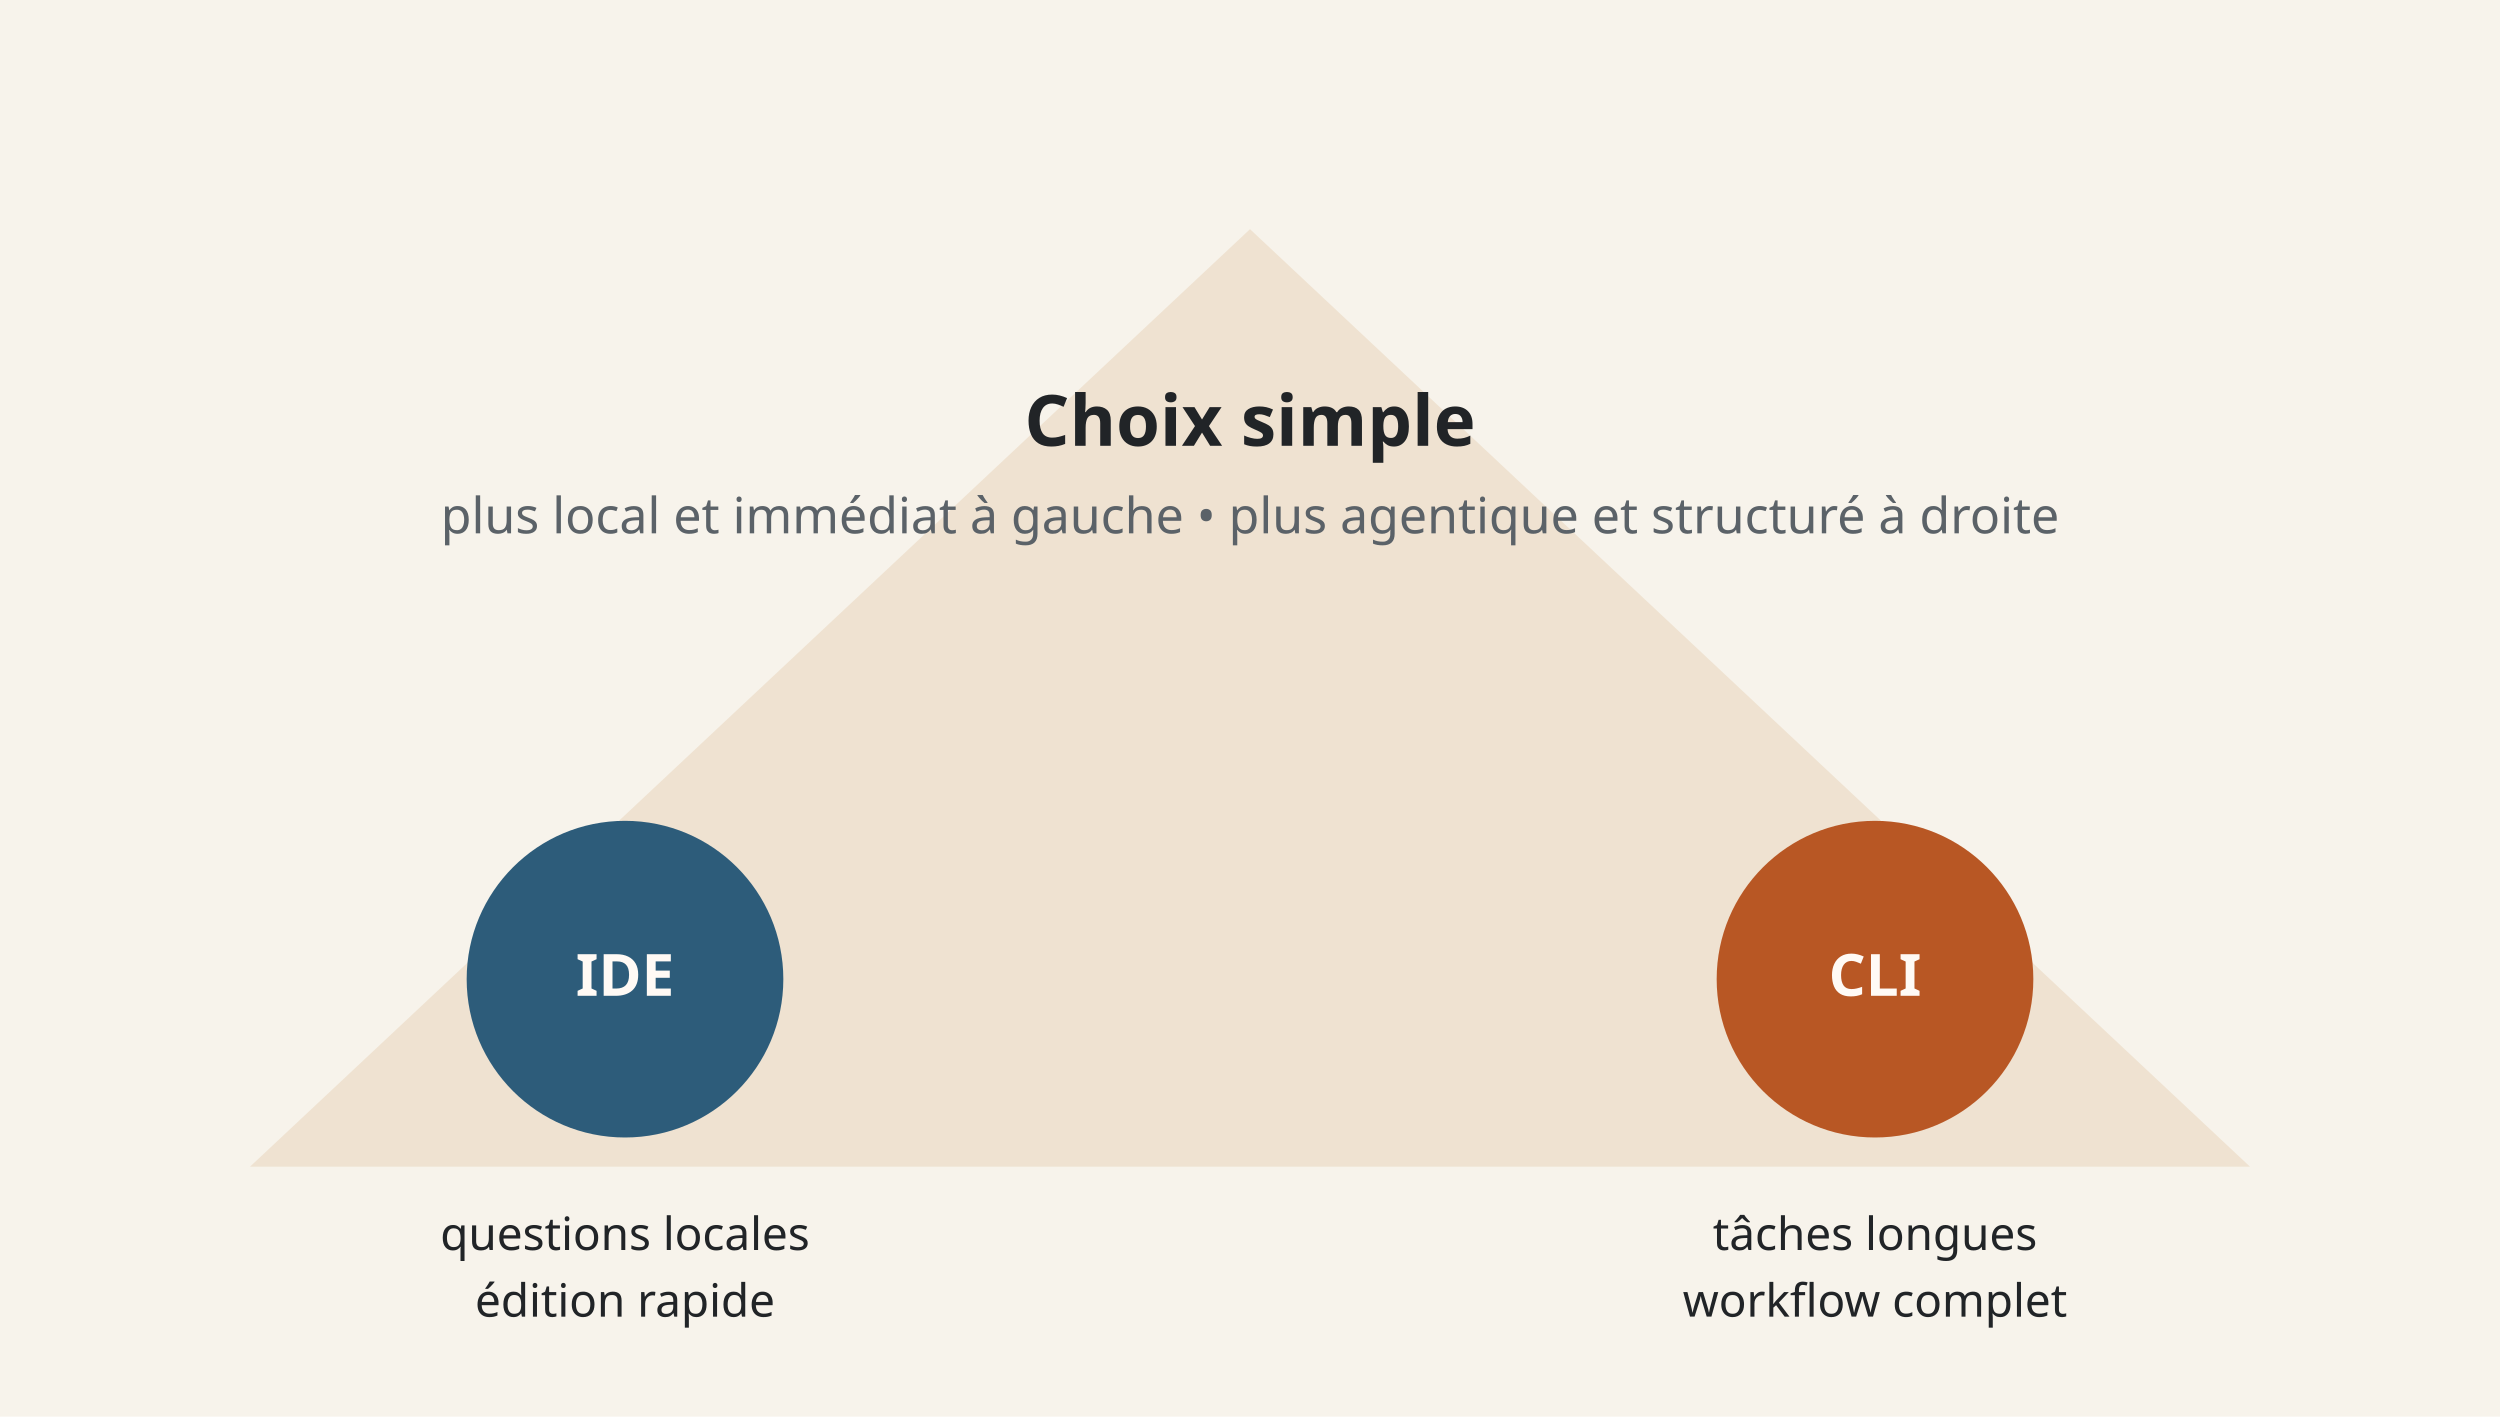
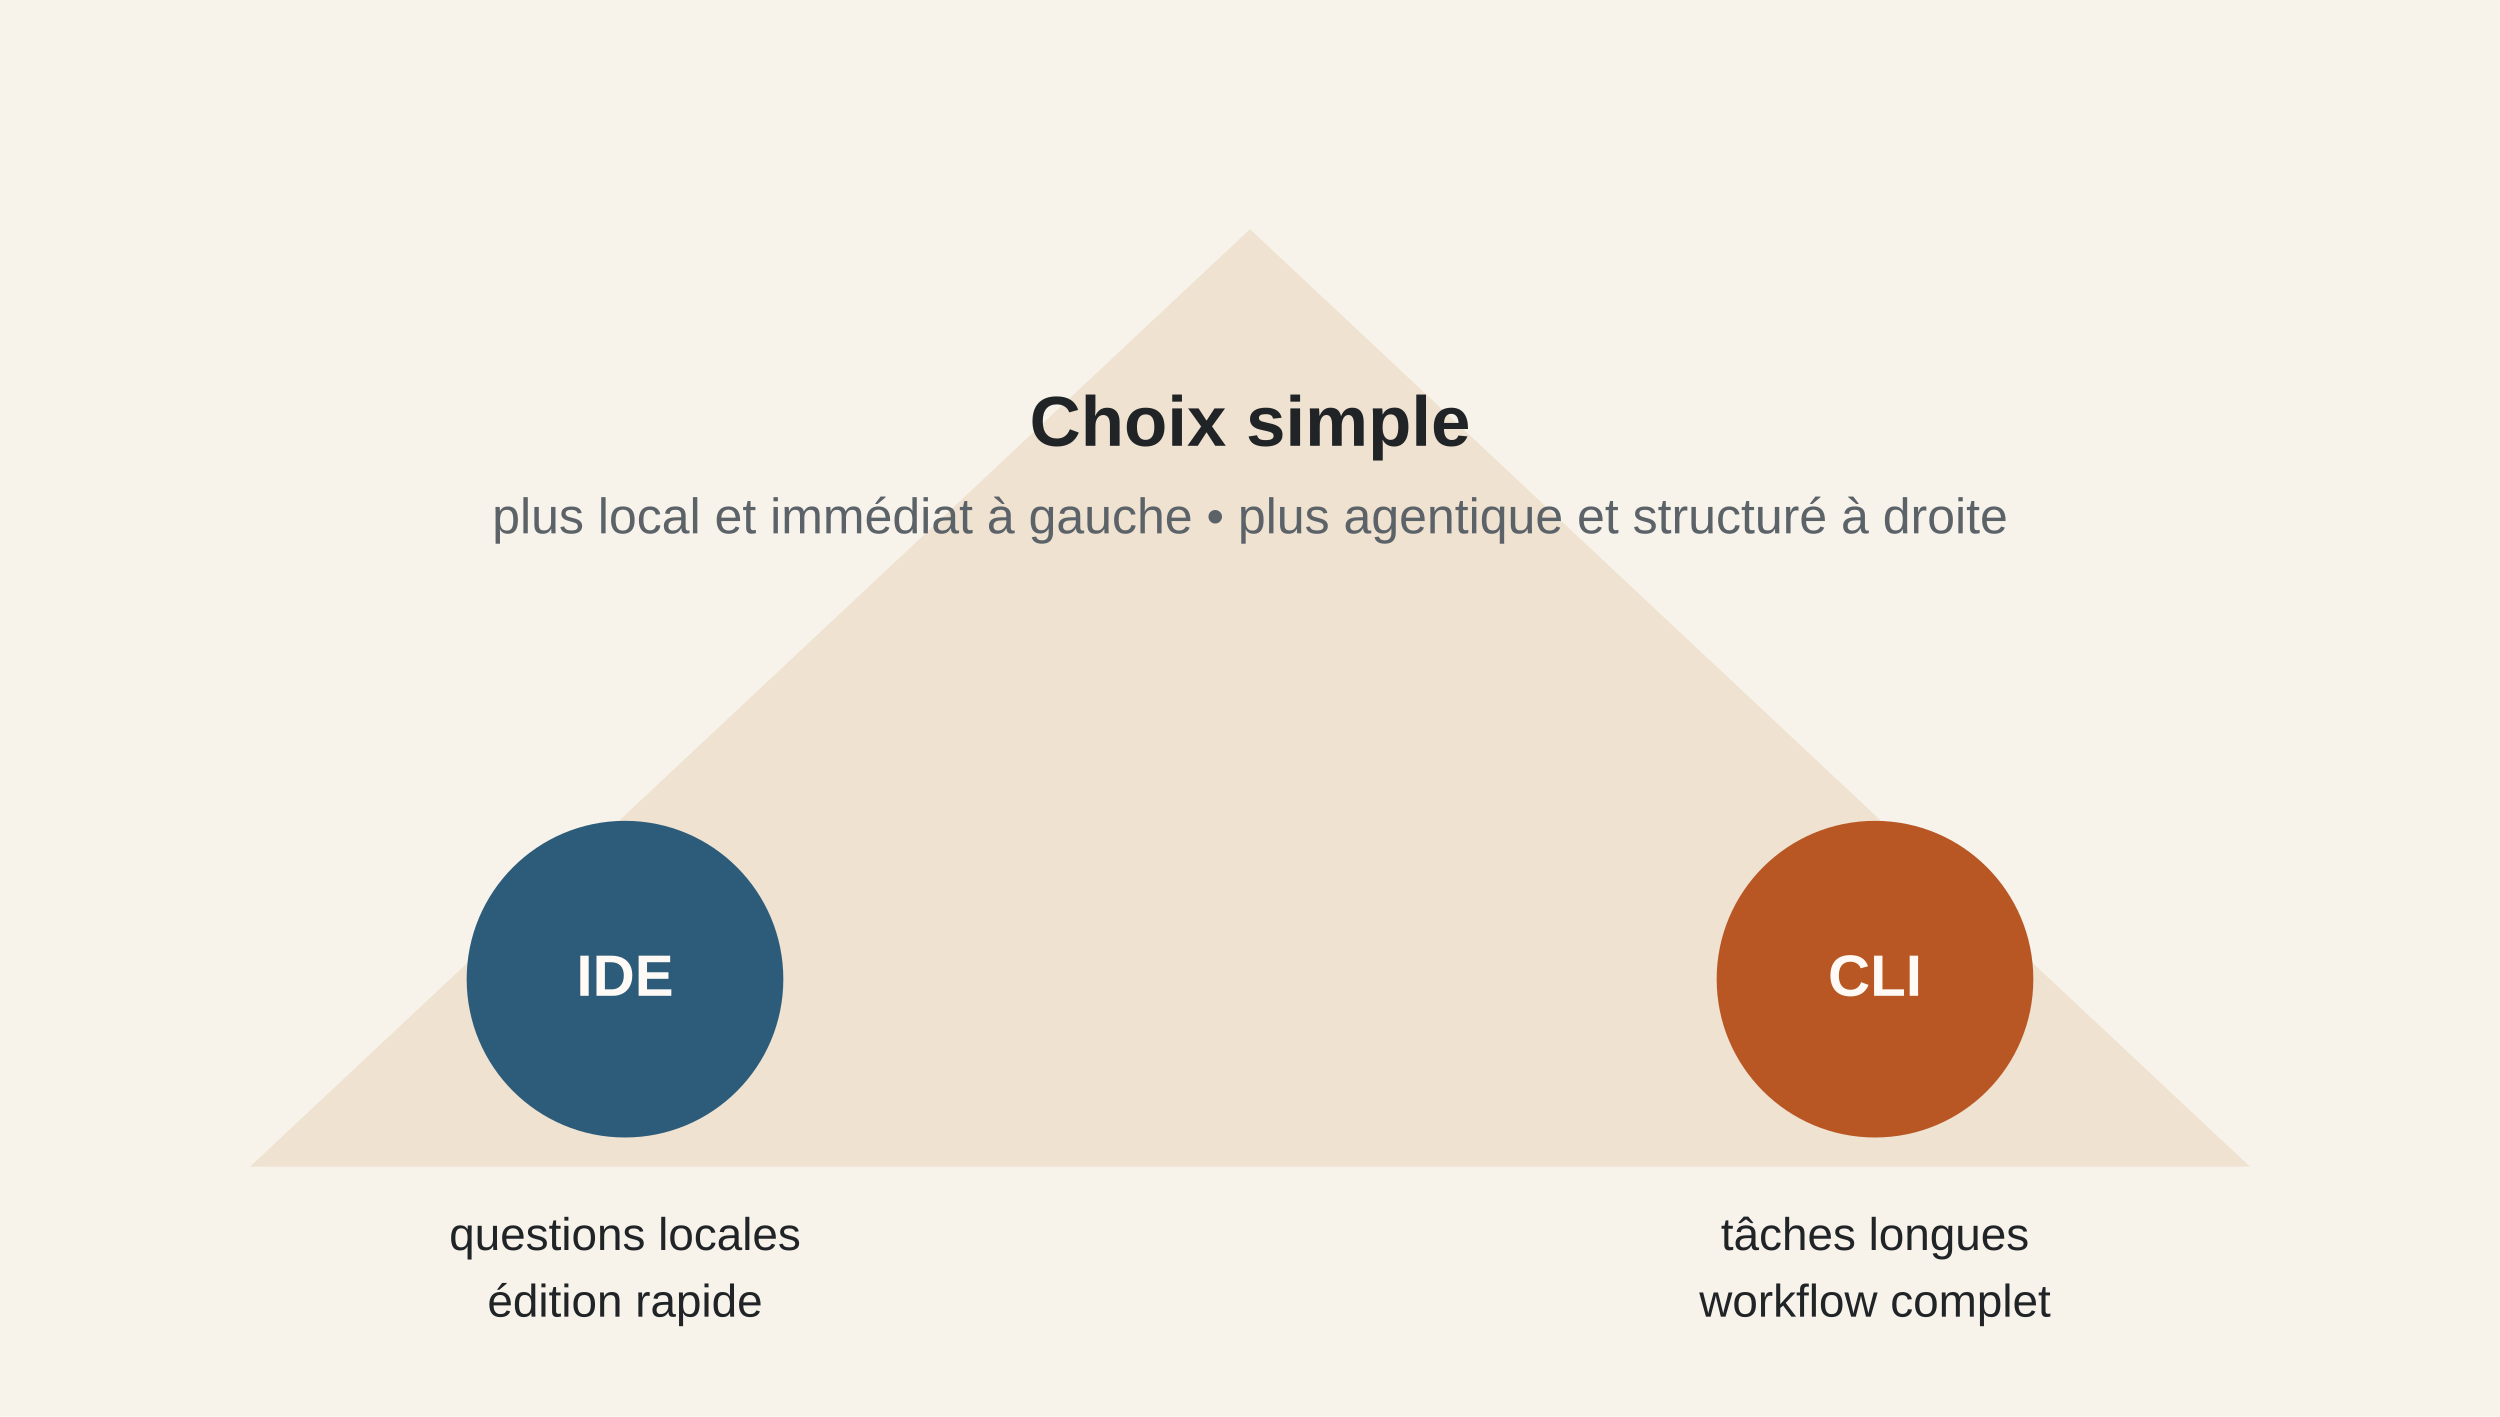
<svg xmlns="http://www.w3.org/2000/svg" width="1200" height="680" viewBox="0 0 1200 680">
  <rect width="1200" height="680" fill="#f7f3eb" />
  <path d="M600 110 L1080 560 H120 L600 110 Z" fill="#efe2d1" />
  <circle cx="300" cy="470" r="76" fill="#2d5c7a" />
-   <text x="300" y="478" font-size="28" text-anchor="middle" fill="#fffaf5" font-family="Aptos" font-weight="700">IDE</text>
+   <text x="300" y="478" font-size="28" text-anchor="middle" fill="#fffaf5" font-family="Aptos, Arial, Helvetica, sans-serif" font-weight="700">IDE</text>
  <circle cx="900" cy="470" r="76" fill="#b85724" />
-   <text x="900" y="478" font-size="28" text-anchor="middle" fill="#fffaf5" font-family="Aptos" font-weight="700">CLI</text>
-   <text x="600" y="214" font-size="34" text-anchor="middle" fill="#212427" font-family="Aptos" font-weight="700">Choix simple</text>
-   <text x="600" y="256" font-size="24" text-anchor="middle" fill="#5b6268" font-family="Aptos">plus local et immédiat à gauche • plus agentique et structuré à droite</text>
-   <text x="300" y="600" font-size="22" text-anchor="middle" fill="#212427" font-family="Aptos">questions locales</text>
-   <text x="300" y="632" font-size="22" text-anchor="middle" fill="#212427" font-family="Aptos">édition rapide</text>
-   <text x="900" y="600" font-size="22" text-anchor="middle" fill="#212427" font-family="Aptos">tâches longues</text>
-   <text x="900" y="632" font-size="22" text-anchor="middle" fill="#212427" font-family="Aptos">workflow complet</text>
+   <text x="900" y="478" font-size="28" text-anchor="middle" fill="#fffaf5" font-family="Aptos, Arial, Helvetica, sans-serif" font-weight="700">CLI</text>
+   <text x="600" y="214" font-size="34" text-anchor="middle" fill="#212427" font-family="Aptos, Arial, Helvetica, sans-serif" font-weight="700">Choix simple</text>
+   <text x="600" y="256" font-size="24" text-anchor="middle" fill="#5b6268" font-family="Aptos, Arial, Helvetica, sans-serif">plus local et immédiat à gauche • plus agentique et structuré à droite</text>
+   <text x="300" y="600" font-size="22" text-anchor="middle" fill="#212427" font-family="Aptos, Arial, Helvetica, sans-serif">questions locales</text>
+   <text x="300" y="632" font-size="22" text-anchor="middle" fill="#212427" font-family="Aptos, Arial, Helvetica, sans-serif">édition rapide</text>
+   <text x="900" y="600" font-size="22" text-anchor="middle" fill="#212427" font-family="Aptos, Arial, Helvetica, sans-serif">tâches longues</text>
+   <text x="900" y="632" font-size="22" text-anchor="middle" fill="#212427" font-family="Aptos, Arial, Helvetica, sans-serif">workflow complet</text>
</svg>
